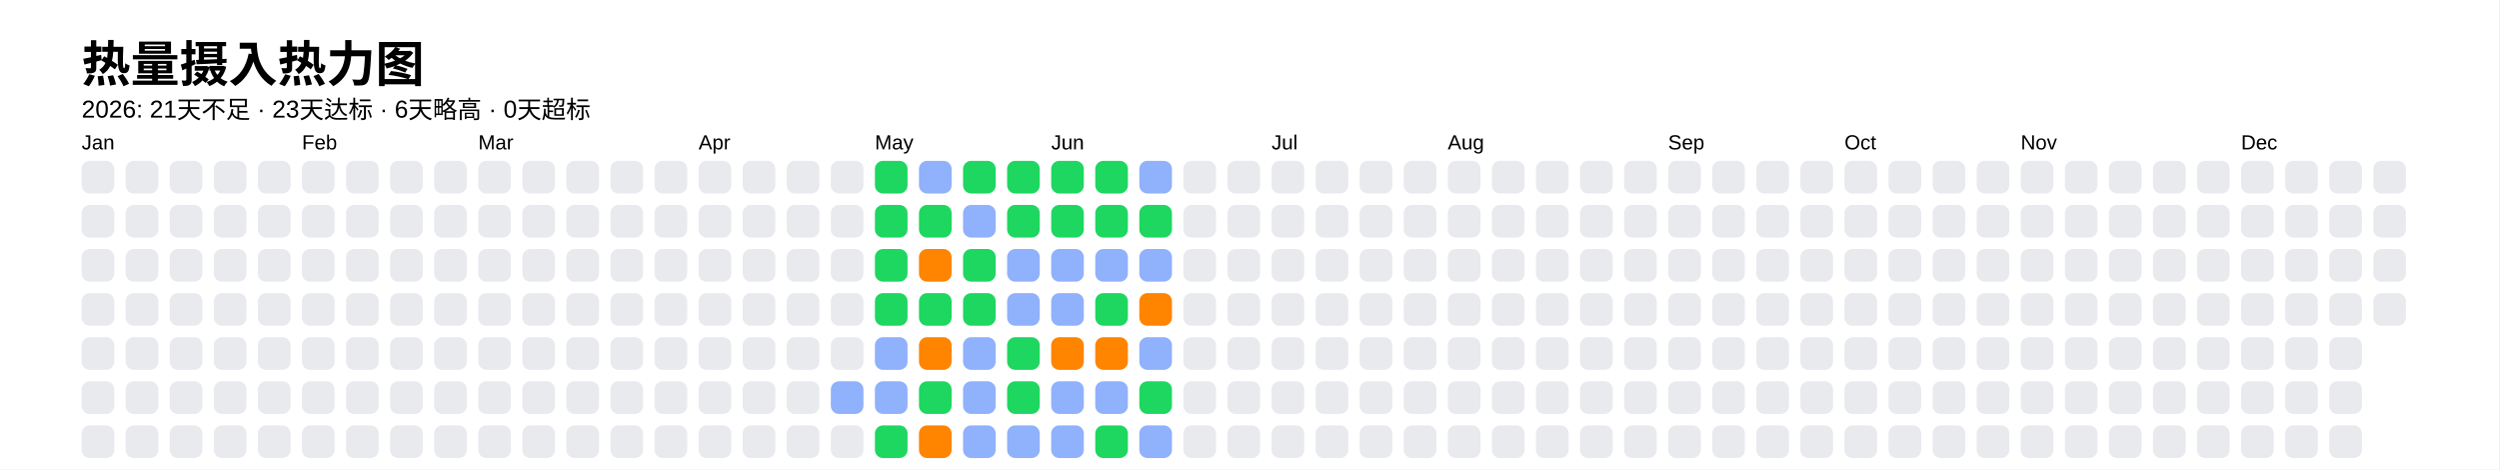
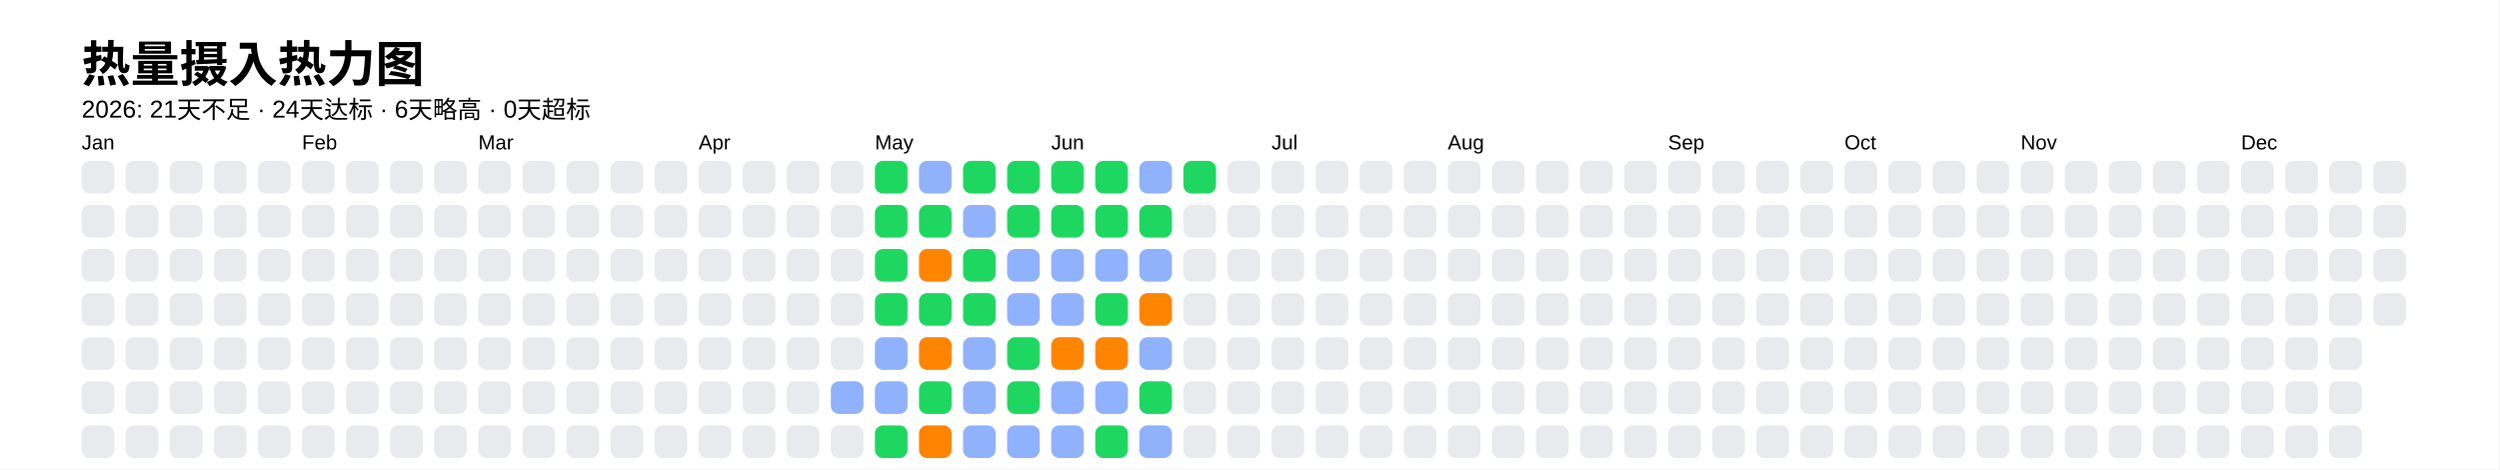
<svg xmlns="http://www.w3.org/2000/svg" style="background-color:white;" baseProfile="full" height="57.5mm" version="1.1" viewBox="0,0,306.2,57.5" width="306.2mm">
  <defs />
  <rect fill="#FFFFFF" height="57.5" width="306.2" x="0" y="0" />
  <text fill="#000000" style="font-size:6px; font-family:Arial; font-weight:bold;" x="10" y="10">热量摄入热力图</text>
-   <text fill="#000000" style="font-size:3px; font-family:Arial;" x="10" y="14.4">2026: 21天不足 · 23天达标 · 6天略高 · 0天超标</text>
+   <text fill="#000000" style="font-size:3px; font-family:Arial;" x="10" y="14.4">2026: 21天不足 · 24天达标 · 6天略高 · 0天超标</text>
  <text fill="#000000" style="font-size:2.5px; font-family:Arial" x="10" y="18.3">Jan</text>
  <rect fill="#E8EAED" height="4" rx="1" ry="1" width="4" x="10" y="19.7" />
  <rect fill="#E8EAED" height="4" rx="1" ry="1" width="4" x="10" y="25.1" />
  <rect fill="#E8EAED" height="4" rx="1" ry="1" width="4" x="10" y="30.5" />
  <rect fill="#E8EAED" height="4" rx="1" ry="1" width="4" x="10" y="35.9" />
  <rect fill="#E8EAED" height="4" rx="1" ry="1" width="4" x="10" y="41.3" />
  <rect fill="#E8EAED" height="4" rx="1" ry="1" width="4" x="10" y="46.7" />
  <rect fill="#E8EAED" height="4" rx="1" ry="1" width="4" x="10" y="52.1" />
  <rect fill="#E8EAED" height="4" rx="1" ry="1" width="4" x="15.4" y="19.7" />
  <rect fill="#E8EAED" height="4" rx="1" ry="1" width="4" x="15.4" y="25.1" />
  <rect fill="#E8EAED" height="4" rx="1" ry="1" width="4" x="15.4" y="30.5" />
  <rect fill="#E8EAED" height="4" rx="1" ry="1" width="4" x="15.4" y="35.9" />
  <rect fill="#E8EAED" height="4" rx="1" ry="1" width="4" x="15.4" y="41.3" />
  <rect fill="#E8EAED" height="4" rx="1" ry="1" width="4" x="15.4" y="46.7" />
  <rect fill="#E8EAED" height="4" rx="1" ry="1" width="4" x="15.4" y="52.1" />
  <rect fill="#E8EAED" height="4" rx="1" ry="1" width="4" x="20.8" y="19.7" />
  <rect fill="#E8EAED" height="4" rx="1" ry="1" width="4" x="20.8" y="25.1" />
  <rect fill="#E8EAED" height="4" rx="1" ry="1" width="4" x="20.8" y="30.5" />
  <rect fill="#E8EAED" height="4" rx="1" ry="1" width="4" x="20.8" y="35.9" />
  <rect fill="#E8EAED" height="4" rx="1" ry="1" width="4" x="20.8" y="41.3" />
  <rect fill="#E8EAED" height="4" rx="1" ry="1" width="4" x="20.8" y="46.7" />
  <rect fill="#E8EAED" height="4" rx="1" ry="1" width="4" x="20.8" y="52.1" />
  <rect fill="#E8EAED" height="4" rx="1" ry="1" width="4" x="26.2" y="19.7" />
  <rect fill="#E8EAED" height="4" rx="1" ry="1" width="4" x="26.2" y="25.1" />
  <rect fill="#E8EAED" height="4" rx="1" ry="1" width="4" x="26.2" y="30.5" />
  <rect fill="#E8EAED" height="4" rx="1" ry="1" width="4" x="26.2" y="35.9" />
  <rect fill="#E8EAED" height="4" rx="1" ry="1" width="4" x="26.2" y="41.3" />
  <rect fill="#E8EAED" height="4" rx="1" ry="1" width="4" x="26.2" y="46.7" />
  <rect fill="#E8EAED" height="4" rx="1" ry="1" width="4" x="26.2" y="52.1" />
  <rect fill="#E8EAED" height="4" rx="1" ry="1" width="4" x="31.6" y="19.7" />
  <rect fill="#E8EAED" height="4" rx="1" ry="1" width="4" x="31.6" y="25.1" />
  <rect fill="#E8EAED" height="4" rx="1" ry="1" width="4" x="31.6" y="30.5" />
  <rect fill="#E8EAED" height="4" rx="1" ry="1" width="4" x="31.6" y="35.9" />
  <rect fill="#E8EAED" height="4" rx="1" ry="1" width="4" x="31.6" y="41.3" />
  <rect fill="#E8EAED" height="4" rx="1" ry="1" width="4" x="31.6" y="46.7" />
  <rect fill="#E8EAED" height="4" rx="1" ry="1" width="4" x="31.6" y="52.1" />
  <text fill="#000000" style="font-size:2.5px; font-family:Arial" x="37.0" y="18.3">Feb</text>
  <rect fill="#E8EAED" height="4" rx="1" ry="1" width="4" x="37.0" y="19.7" />
  <rect fill="#E8EAED" height="4" rx="1" ry="1" width="4" x="37.0" y="25.1" />
  <rect fill="#E8EAED" height="4" rx="1" ry="1" width="4" x="37.0" y="30.5" />
  <rect fill="#E8EAED" height="4" rx="1" ry="1" width="4" x="37.0" y="35.9" />
  <rect fill="#E8EAED" height="4" rx="1" ry="1" width="4" x="37.0" y="41.3" />
  <rect fill="#E8EAED" height="4" rx="1" ry="1" width="4" x="37.0" y="46.7" />
  <rect fill="#E8EAED" height="4" rx="1" ry="1" width="4" x="37.0" y="52.1" />
  <rect fill="#E8EAED" height="4" rx="1" ry="1" width="4" x="42.4" y="19.7" />
  <rect fill="#E8EAED" height="4" rx="1" ry="1" width="4" x="42.4" y="25.1" />
  <rect fill="#E8EAED" height="4" rx="1" ry="1" width="4" x="42.4" y="30.5" />
  <rect fill="#E8EAED" height="4" rx="1" ry="1" width="4" x="42.4" y="35.9" />
  <rect fill="#E8EAED" height="4" rx="1" ry="1" width="4" x="42.4" y="41.3" />
  <rect fill="#E8EAED" height="4" rx="1" ry="1" width="4" x="42.4" y="46.7" />
  <rect fill="#E8EAED" height="4" rx="1" ry="1" width="4" x="42.4" y="52.1" />
  <rect fill="#E8EAED" height="4" rx="1" ry="1" width="4" x="47.8" y="19.7" />
  <rect fill="#E8EAED" height="4" rx="1" ry="1" width="4" x="47.8" y="25.1" />
  <rect fill="#E8EAED" height="4" rx="1" ry="1" width="4" x="47.8" y="30.5" />
  <rect fill="#E8EAED" height="4" rx="1" ry="1" width="4" x="47.8" y="35.9" />
  <rect fill="#E8EAED" height="4" rx="1" ry="1" width="4" x="47.8" y="41.3" />
  <rect fill="#E8EAED" height="4" rx="1" ry="1" width="4" x="47.8" y="46.7" />
  <rect fill="#E8EAED" height="4" rx="1" ry="1" width="4" x="47.8" y="52.1" />
  <rect fill="#E8EAED" height="4" rx="1" ry="1" width="4" x="53.2" y="19.7" />
  <rect fill="#E8EAED" height="4" rx="1" ry="1" width="4" x="53.2" y="25.1" />
  <rect fill="#E8EAED" height="4" rx="1" ry="1" width="4" x="53.2" y="30.5" />
  <rect fill="#E8EAED" height="4" rx="1" ry="1" width="4" x="53.2" y="35.9" />
  <rect fill="#E8EAED" height="4" rx="1" ry="1" width="4" x="53.2" y="41.3" />
  <rect fill="#E8EAED" height="4" rx="1" ry="1" width="4" x="53.2" y="46.7" />
  <rect fill="#E8EAED" height="4" rx="1" ry="1" width="4" x="53.2" y="52.1" />
  <text fill="#000000" style="font-size:2.5px; font-family:Arial" x="58.6" y="18.3">Mar</text>
  <rect fill="#E8EAED" height="4" rx="1" ry="1" width="4" x="58.6" y="19.7" />
  <rect fill="#E8EAED" height="4" rx="1" ry="1" width="4" x="58.6" y="25.1" />
  <rect fill="#E8EAED" height="4" rx="1" ry="1" width="4" x="58.6" y="30.5" />
  <rect fill="#E8EAED" height="4" rx="1" ry="1" width="4" x="58.6" y="35.9" />
  <rect fill="#E8EAED" height="4" rx="1" ry="1" width="4" x="58.6" y="41.3" />
  <rect fill="#E8EAED" height="4" rx="1" ry="1" width="4" x="58.6" y="46.7" />
  <rect fill="#E8EAED" height="4" rx="1" ry="1" width="4" x="58.6" y="52.1" />
  <rect fill="#E8EAED" height="4" rx="1" ry="1" width="4" x="64" y="19.7" />
  <rect fill="#E8EAED" height="4" rx="1" ry="1" width="4" x="64" y="25.1" />
  <rect fill="#E8EAED" height="4" rx="1" ry="1" width="4" x="64" y="30.5" />
  <rect fill="#E8EAED" height="4" rx="1" ry="1" width="4" x="64" y="35.9" />
  <rect fill="#E8EAED" height="4" rx="1" ry="1" width="4" x="64" y="41.3" />
  <rect fill="#E8EAED" height="4" rx="1" ry="1" width="4" x="64" y="46.7" />
  <rect fill="#E8EAED" height="4" rx="1" ry="1" width="4" x="64" y="52.1" />
  <rect fill="#E8EAED" height="4" rx="1" ry="1" width="4" x="69.4" y="19.7" />
  <rect fill="#E8EAED" height="4" rx="1" ry="1" width="4" x="69.4" y="25.1" />
  <rect fill="#E8EAED" height="4" rx="1" ry="1" width="4" x="69.4" y="30.5" />
  <rect fill="#E8EAED" height="4" rx="1" ry="1" width="4" x="69.4" y="35.9" />
  <rect fill="#E8EAED" height="4" rx="1" ry="1" width="4" x="69.4" y="41.3" />
  <rect fill="#E8EAED" height="4" rx="1" ry="1" width="4" x="69.4" y="46.7" />
  <rect fill="#E8EAED" height="4" rx="1" ry="1" width="4" x="69.4" y="52.1" />
  <rect fill="#E8EAED" height="4" rx="1" ry="1" width="4" x="74.8" y="19.7" />
  <rect fill="#E8EAED" height="4" rx="1" ry="1" width="4" x="74.8" y="25.1" />
  <rect fill="#E8EAED" height="4" rx="1" ry="1" width="4" x="74.8" y="30.5" />
  <rect fill="#E8EAED" height="4" rx="1" ry="1" width="4" x="74.8" y="35.9" />
  <rect fill="#E8EAED" height="4" rx="1" ry="1" width="4" x="74.8" y="41.3" />
  <rect fill="#E8EAED" height="4" rx="1" ry="1" width="4" x="74.8" y="46.7" />
  <rect fill="#E8EAED" height="4" rx="1" ry="1" width="4" x="74.8" y="52.1" />
  <rect fill="#E8EAED" height="4" rx="1" ry="1" width="4" x="80.2" y="19.7" />
  <rect fill="#E8EAED" height="4" rx="1" ry="1" width="4" x="80.2" y="25.1" />
  <rect fill="#E8EAED" height="4" rx="1" ry="1" width="4" x="80.2" y="30.5" />
  <rect fill="#E8EAED" height="4" rx="1" ry="1" width="4" x="80.2" y="35.9" />
  <rect fill="#E8EAED" height="4" rx="1" ry="1" width="4" x="80.2" y="41.3" />
  <rect fill="#E8EAED" height="4" rx="1" ry="1" width="4" x="80.2" y="46.7" />
  <rect fill="#E8EAED" height="4" rx="1" ry="1" width="4" x="80.2" y="52.1" />
  <text fill="#000000" style="font-size:2.5px; font-family:Arial" x="85.6" y="18.3">Apr</text>
  <rect fill="#E8EAED" height="4" rx="1" ry="1" width="4" x="85.6" y="19.7" />
  <rect fill="#E8EAED" height="4" rx="1" ry="1" width="4" x="85.6" y="25.1" />
  <rect fill="#E8EAED" height="4" rx="1" ry="1" width="4" x="85.6" y="30.5" />
  <rect fill="#E8EAED" height="4" rx="1" ry="1" width="4" x="85.6" y="35.9" />
  <rect fill="#E8EAED" height="4" rx="1" ry="1" width="4" x="85.6" y="41.3" />
  <rect fill="#E8EAED" height="4" rx="1" ry="1" width="4" x="85.6" y="46.7" />
  <rect fill="#E8EAED" height="4" rx="1" ry="1" width="4" x="85.6" y="52.1" />
  <rect fill="#E8EAED" height="4" rx="1" ry="1" width="4" x="91" y="19.7" />
  <rect fill="#E8EAED" height="4" rx="1" ry="1" width="4" x="91" y="25.1" />
  <rect fill="#E8EAED" height="4" rx="1" ry="1" width="4" x="91" y="30.5" />
  <rect fill="#E8EAED" height="4" rx="1" ry="1" width="4" x="91" y="35.9" />
  <rect fill="#E8EAED" height="4" rx="1" ry="1" width="4" x="91" y="41.3" />
  <rect fill="#E8EAED" height="4" rx="1" ry="1" width="4" x="91" y="46.7" />
  <rect fill="#E8EAED" height="4" rx="1" ry="1" width="4" x="91" y="52.1" />
  <rect fill="#E8EAED" height="4" rx="1" ry="1" width="4" x="96.4" y="19.7" />
  <rect fill="#E8EAED" height="4" rx="1" ry="1" width="4" x="96.4" y="25.1" />
  <rect fill="#E8EAED" height="4" rx="1" ry="1" width="4" x="96.4" y="30.5" />
  <rect fill="#E8EAED" height="4" rx="1" ry="1" width="4" x="96.4" y="35.9" />
  <rect fill="#E8EAED" height="4" rx="1" ry="1" width="4" x="96.4" y="41.3" />
  <rect fill="#E8EAED" height="4" rx="1" ry="1" width="4" x="96.4" y="46.7" />
  <rect fill="#E8EAED" height="4" rx="1" ry="1" width="4" x="96.4" y="52.1" />
  <rect fill="#E8EAED" height="4" rx="1" ry="1" width="4" x="101.8" y="19.7" />
  <rect fill="#E8EAED" height="4" rx="1" ry="1" width="4" x="101.8" y="25.1" />
  <rect fill="#E8EAED" height="4" rx="1" ry="1" width="4" x="101.8" y="30.5" />
  <rect fill="#E8EAED" height="4" rx="1" ry="1" width="4" x="101.8" y="35.9" />
  <rect fill="#E8EAED" height="4" rx="1" ry="1" width="4" x="101.8" y="41.3" />
  <rect fill="#90b1fb" height="4" rx="1" ry="1" width="4" x="101.8" y="46.7" />
  <rect fill="#E8EAED" height="4" rx="1" ry="1" width="4" x="101.8" y="52.1" />
  <text fill="#000000" style="font-size:2.5px; font-family:Arial" x="107.2" y="18.3">May</text>
  <rect fill="#1ed760" height="4" rx="1" ry="1" width="4" x="107.2" y="19.7" />
  <rect fill="#1ed760" height="4" rx="1" ry="1" width="4" x="107.2" y="25.1" />
  <rect fill="#1ed760" height="4" rx="1" ry="1" width="4" x="107.2" y="30.5" />
  <rect fill="#1ed760" height="4" rx="1" ry="1" width="4" x="107.2" y="35.9" />
  <rect fill="#90b1fb" height="4" rx="1" ry="1" width="4" x="107.2" y="41.3" />
  <rect fill="#90b1fb" height="4" rx="1" ry="1" width="4" x="107.2" y="46.7" />
  <rect fill="#1ed760" height="4" rx="1" ry="1" width="4" x="107.2" y="52.1" />
  <rect fill="#90b1fb" height="4" rx="1" ry="1" width="4" x="112.6" y="19.7" />
  <rect fill="#1ed760" height="4" rx="1" ry="1" width="4" x="112.6" y="25.1" />
  <rect fill="#ff8400" height="4" rx="1" ry="1" width="4" x="112.6" y="30.5" />
  <rect fill="#1ed760" height="4" rx="1" ry="1" width="4" x="112.6" y="35.9" />
  <rect fill="#ff8400" height="4" rx="1" ry="1" width="4" x="112.6" y="41.3" />
  <rect fill="#1ed760" height="4" rx="1" ry="1" width="4" x="112.6" y="46.7" />
  <rect fill="#ff8400" height="4" rx="1" ry="1" width="4" x="112.6" y="52.1" />
  <rect fill="#1ed760" height="4" rx="1" ry="1" width="4" x="118" y="19.7" />
  <rect fill="#90b1fb" height="4" rx="1" ry="1" width="4" x="118" y="25.1" />
  <rect fill="#1ed760" height="4" rx="1" ry="1" width="4" x="118" y="30.5" />
  <rect fill="#1ed760" height="4" rx="1" ry="1" width="4" x="118" y="35.9" />
  <rect fill="#90b1fb" height="4" rx="1" ry="1" width="4" x="118" y="41.3" />
  <rect fill="#90b1fb" height="4" rx="1" ry="1" width="4" x="118" y="46.7" />
  <rect fill="#90b1fb" height="4" rx="1" ry="1" width="4" x="118" y="52.1" />
  <rect fill="#1ed760" height="4" rx="1" ry="1" width="4" x="123.4" y="19.7" />
  <rect fill="#1ed760" height="4" rx="1" ry="1" width="4" x="123.4" y="25.1" />
  <rect fill="#90b1fb" height="4" rx="1" ry="1" width="4" x="123.4" y="30.5" />
  <rect fill="#90b1fb" height="4" rx="1" ry="1" width="4" x="123.4" y="35.9" />
  <rect fill="#1ed760" height="4" rx="1" ry="1" width="4" x="123.4" y="41.3" />
  <rect fill="#1ed760" height="4" rx="1" ry="1" width="4" x="123.4" y="46.7" />
  <rect fill="#90b1fb" height="4" rx="1" ry="1" width="4" x="123.4" y="52.1" />
  <text fill="#000000" style="font-size:2.5px; font-family:Arial" x="128.8" y="18.3">Jun</text>
  <rect fill="#1ed760" height="4" rx="1" ry="1" width="4" x="128.8" y="19.7" />
  <rect fill="#1ed760" height="4" rx="1" ry="1" width="4" x="128.8" y="25.1" />
  <rect fill="#90b1fb" height="4" rx="1" ry="1" width="4" x="128.8" y="30.5" />
  <rect fill="#90b1fb" height="4" rx="1" ry="1" width="4" x="128.8" y="35.9" />
  <rect fill="#ff8400" height="4" rx="1" ry="1" width="4" x="128.8" y="41.3" />
  <rect fill="#90b1fb" height="4" rx="1" ry="1" width="4" x="128.8" y="46.7" />
  <rect fill="#90b1fb" height="4" rx="1" ry="1" width="4" x="128.8" y="52.1" />
  <rect fill="#1ed760" height="4" rx="1" ry="1" width="4" x="134.2" y="19.7" />
  <rect fill="#1ed760" height="4" rx="1" ry="1" width="4" x="134.2" y="25.1" />
  <rect fill="#90b1fb" height="4" rx="1" ry="1" width="4" x="134.2" y="30.5" />
  <rect fill="#1ed760" height="4" rx="1" ry="1" width="4" x="134.2" y="35.9" />
  <rect fill="#ff8400" height="4" rx="1" ry="1" width="4" x="134.2" y="41.3" />
  <rect fill="#90b1fb" height="4" rx="1" ry="1" width="4" x="134.2" y="46.7" />
  <rect fill="#1ed760" height="4" rx="1" ry="1" width="4" x="134.2" y="52.1" />
  <rect fill="#90b1fb" height="4" rx="1" ry="1" width="4" x="139.6" y="19.7" />
  <rect fill="#1ed760" height="4" rx="1" ry="1" width="4" x="139.6" y="25.1" />
  <rect fill="#90b1fb" height="4" rx="1" ry="1" width="4" x="139.6" y="30.5" />
  <rect fill="#ff8400" height="4" rx="1" ry="1" width="4" x="139.6" y="35.9" />
  <rect fill="#90b1fb" height="4" rx="1" ry="1" width="4" x="139.6" y="41.3" />
  <rect fill="#1ed760" height="4" rx="1" ry="1" width="4" x="139.6" y="46.7" />
  <rect fill="#90b1fb" height="4" rx="1" ry="1" width="4" x="139.6" y="52.1" />
-   <rect fill="#E8EAED" height="4" rx="1" ry="1" width="4" x="145" y="19.7" />
+   <rect fill="#1ed760" height="4" rx="1" ry="1" width="4" x="145" y="19.7" />
  <rect fill="#E8EAED" height="4" rx="1" ry="1" width="4" x="145" y="25.1" />
  <rect fill="#E8EAED" height="4" rx="1" ry="1" width="4" x="145" y="30.5" />
  <rect fill="#E8EAED" height="4" rx="1" ry="1" width="4" x="145" y="35.9" />
  <rect fill="#E8EAED" height="4" rx="1" ry="1" width="4" x="145" y="41.3" />
  <rect fill="#E8EAED" height="4" rx="1" ry="1" width="4" x="145" y="46.7" />
  <rect fill="#E8EAED" height="4" rx="1" ry="1" width="4" x="145" y="52.1" />
  <rect fill="#E8EAED" height="4" rx="1" ry="1" width="4" x="150.4" y="19.7" />
  <rect fill="#E8EAED" height="4" rx="1" ry="1" width="4" x="150.4" y="25.1" />
  <rect fill="#E8EAED" height="4" rx="1" ry="1" width="4" x="150.4" y="30.5" />
  <rect fill="#E8EAED" height="4" rx="1" ry="1" width="4" x="150.4" y="35.9" />
  <rect fill="#E8EAED" height="4" rx="1" ry="1" width="4" x="150.4" y="41.3" />
  <rect fill="#E8EAED" height="4" rx="1" ry="1" width="4" x="150.4" y="46.7" />
  <rect fill="#E8EAED" height="4" rx="1" ry="1" width="4" x="150.4" y="52.1" />
  <text fill="#000000" style="font-size:2.5px; font-family:Arial" x="155.8" y="18.3">Jul</text>
  <rect fill="#E8EAED" height="4" rx="1" ry="1" width="4" x="155.8" y="19.7" />
  <rect fill="#E8EAED" height="4" rx="1" ry="1" width="4" x="155.8" y="25.1" />
  <rect fill="#E8EAED" height="4" rx="1" ry="1" width="4" x="155.8" y="30.5" />
  <rect fill="#E8EAED" height="4" rx="1" ry="1" width="4" x="155.8" y="35.9" />
  <rect fill="#E8EAED" height="4" rx="1" ry="1" width="4" x="155.8" y="41.3" />
  <rect fill="#E8EAED" height="4" rx="1" ry="1" width="4" x="155.8" y="46.7" />
  <rect fill="#E8EAED" height="4" rx="1" ry="1" width="4" x="155.8" y="52.1" />
  <rect fill="#E8EAED" height="4" rx="1" ry="1" width="4" x="161.2" y="19.7" />
  <rect fill="#E8EAED" height="4" rx="1" ry="1" width="4" x="161.2" y="25.1" />
  <rect fill="#E8EAED" height="4" rx="1" ry="1" width="4" x="161.2" y="30.5" />
  <rect fill="#E8EAED" height="4" rx="1" ry="1" width="4" x="161.2" y="35.9" />
  <rect fill="#E8EAED" height="4" rx="1" ry="1" width="4" x="161.2" y="41.3" />
  <rect fill="#E8EAED" height="4" rx="1" ry="1" width="4" x="161.2" y="46.7" />
  <rect fill="#E8EAED" height="4" rx="1" ry="1" width="4" x="161.2" y="52.1" />
  <rect fill="#E8EAED" height="4" rx="1" ry="1" width="4" x="166.6" y="19.7" />
  <rect fill="#E8EAED" height="4" rx="1" ry="1" width="4" x="166.6" y="25.1" />
  <rect fill="#E8EAED" height="4" rx="1" ry="1" width="4" x="166.6" y="30.5" />
  <rect fill="#E8EAED" height="4" rx="1" ry="1" width="4" x="166.6" y="35.9" />
  <rect fill="#E8EAED" height="4" rx="1" ry="1" width="4" x="166.6" y="41.3" />
  <rect fill="#E8EAED" height="4" rx="1" ry="1" width="4" x="166.6" y="46.7" />
  <rect fill="#E8EAED" height="4" rx="1" ry="1" width="4" x="166.6" y="52.1" />
  <rect fill="#E8EAED" height="4" rx="1" ry="1" width="4" x="172" y="19.7" />
  <rect fill="#E8EAED" height="4" rx="1" ry="1" width="4" x="172" y="25.1" />
  <rect fill="#E8EAED" height="4" rx="1" ry="1" width="4" x="172" y="30.5" />
  <rect fill="#E8EAED" height="4" rx="1" ry="1" width="4" x="172" y="35.9" />
  <rect fill="#E8EAED" height="4" rx="1" ry="1" width="4" x="172" y="41.3" />
  <rect fill="#E8EAED" height="4" rx="1" ry="1" width="4" x="172" y="46.7" />
  <rect fill="#E8EAED" height="4" rx="1" ry="1" width="4" x="172" y="52.1" />
  <text fill="#000000" style="font-size:2.5px; font-family:Arial" x="177.4" y="18.3">Aug</text>
  <rect fill="#E8EAED" height="4" rx="1" ry="1" width="4" x="177.4" y="19.7" />
  <rect fill="#E8EAED" height="4" rx="1" ry="1" width="4" x="177.4" y="25.1" />
  <rect fill="#E8EAED" height="4" rx="1" ry="1" width="4" x="177.4" y="30.5" />
  <rect fill="#E8EAED" height="4" rx="1" ry="1" width="4" x="177.4" y="35.9" />
  <rect fill="#E8EAED" height="4" rx="1" ry="1" width="4" x="177.4" y="41.3" />
  <rect fill="#E8EAED" height="4" rx="1" ry="1" width="4" x="177.4" y="46.7" />
  <rect fill="#E8EAED" height="4" rx="1" ry="1" width="4" x="177.4" y="52.1" />
  <rect fill="#E8EAED" height="4" rx="1" ry="1" width="4" x="182.8" y="19.7" />
  <rect fill="#E8EAED" height="4" rx="1" ry="1" width="4" x="182.8" y="25.1" />
  <rect fill="#E8EAED" height="4" rx="1" ry="1" width="4" x="182.8" y="30.5" />
  <rect fill="#E8EAED" height="4" rx="1" ry="1" width="4" x="182.8" y="35.9" />
  <rect fill="#E8EAED" height="4" rx="1" ry="1" width="4" x="182.8" y="41.3" />
  <rect fill="#E8EAED" height="4" rx="1" ry="1" width="4" x="182.8" y="46.7" />
  <rect fill="#E8EAED" height="4" rx="1" ry="1" width="4" x="182.8" y="52.1" />
  <rect fill="#E8EAED" height="4" rx="1" ry="1" width="4" x="188.2" y="19.7" />
  <rect fill="#E8EAED" height="4" rx="1" ry="1" width="4" x="188.2" y="25.1" />
  <rect fill="#E8EAED" height="4" rx="1" ry="1" width="4" x="188.2" y="30.5" />
  <rect fill="#E8EAED" height="4" rx="1" ry="1" width="4" x="188.2" y="35.9" />
  <rect fill="#E8EAED" height="4" rx="1" ry="1" width="4" x="188.2" y="41.3" />
  <rect fill="#E8EAED" height="4" rx="1" ry="1" width="4" x="188.2" y="46.7" />
  <rect fill="#E8EAED" height="4" rx="1" ry="1" width="4" x="188.2" y="52.1" />
  <rect fill="#E8EAED" height="4" rx="1" ry="1" width="4" x="193.6" y="19.7" />
  <rect fill="#E8EAED" height="4" rx="1" ry="1" width="4" x="193.6" y="25.1" />
  <rect fill="#E8EAED" height="4" rx="1" ry="1" width="4" x="193.6" y="30.5" />
  <rect fill="#E8EAED" height="4" rx="1" ry="1" width="4" x="193.6" y="35.9" />
  <rect fill="#E8EAED" height="4" rx="1" ry="1" width="4" x="193.6" y="41.3" />
  <rect fill="#E8EAED" height="4" rx="1" ry="1" width="4" x="193.6" y="46.7" />
  <rect fill="#E8EAED" height="4" rx="1" ry="1" width="4" x="193.6" y="52.1" />
  <rect fill="#E8EAED" height="4" rx="1" ry="1" width="4" x="199" y="19.7" />
  <rect fill="#E8EAED" height="4" rx="1" ry="1" width="4" x="199" y="25.1" />
  <rect fill="#E8EAED" height="4" rx="1" ry="1" width="4" x="199" y="30.5" />
  <rect fill="#E8EAED" height="4" rx="1" ry="1" width="4" x="199" y="35.9" />
  <rect fill="#E8EAED" height="4" rx="1" ry="1" width="4" x="199" y="41.3" />
  <rect fill="#E8EAED" height="4" rx="1" ry="1" width="4" x="199" y="46.7" />
  <rect fill="#E8EAED" height="4" rx="1" ry="1" width="4" x="199" y="52.1" />
  <text fill="#000000" style="font-size:2.5px; font-family:Arial" x="204.4" y="18.3">Sep</text>
  <rect fill="#E8EAED" height="4" rx="1" ry="1" width="4" x="204.4" y="19.7" />
  <rect fill="#E8EAED" height="4" rx="1" ry="1" width="4" x="204.4" y="25.1" />
  <rect fill="#E8EAED" height="4" rx="1" ry="1" width="4" x="204.4" y="30.5" />
  <rect fill="#E8EAED" height="4" rx="1" ry="1" width="4" x="204.4" y="35.9" />
  <rect fill="#E8EAED" height="4" rx="1" ry="1" width="4" x="204.4" y="41.3" />
  <rect fill="#E8EAED" height="4" rx="1" ry="1" width="4" x="204.4" y="46.7" />
  <rect fill="#E8EAED" height="4" rx="1" ry="1" width="4" x="204.4" y="52.1" />
  <rect fill="#E8EAED" height="4" rx="1" ry="1" width="4" x="209.8" y="19.7" />
  <rect fill="#E8EAED" height="4" rx="1" ry="1" width="4" x="209.8" y="25.1" />
  <rect fill="#E8EAED" height="4" rx="1" ry="1" width="4" x="209.8" y="30.5" />
  <rect fill="#E8EAED" height="4" rx="1" ry="1" width="4" x="209.8" y="35.9" />
  <rect fill="#E8EAED" height="4" rx="1" ry="1" width="4" x="209.8" y="41.3" />
  <rect fill="#E8EAED" height="4" rx="1" ry="1" width="4" x="209.8" y="46.7" />
  <rect fill="#E8EAED" height="4" rx="1" ry="1" width="4" x="209.8" y="52.1" />
  <rect fill="#E8EAED" height="4" rx="1" ry="1" width="4" x="215.2" y="19.7" />
  <rect fill="#E8EAED" height="4" rx="1" ry="1" width="4" x="215.2" y="25.1" />
  <rect fill="#E8EAED" height="4" rx="1" ry="1" width="4" x="215.2" y="30.5" />
  <rect fill="#E8EAED" height="4" rx="1" ry="1" width="4" x="215.2" y="35.9" />
  <rect fill="#E8EAED" height="4" rx="1" ry="1" width="4" x="215.2" y="41.3" />
  <rect fill="#E8EAED" height="4" rx="1" ry="1" width="4" x="215.2" y="46.7" />
  <rect fill="#E8EAED" height="4" rx="1" ry="1" width="4" x="215.2" y="52.1" />
  <rect fill="#E8EAED" height="4" rx="1" ry="1" width="4" x="220.6" y="19.7" />
  <rect fill="#E8EAED" height="4" rx="1" ry="1" width="4" x="220.6" y="25.1" />
  <rect fill="#E8EAED" height="4" rx="1" ry="1" width="4" x="220.6" y="30.5" />
  <rect fill="#E8EAED" height="4" rx="1" ry="1" width="4" x="220.6" y="35.9" />
  <rect fill="#E8EAED" height="4" rx="1" ry="1" width="4" x="220.6" y="41.3" />
  <rect fill="#E8EAED" height="4" rx="1" ry="1" width="4" x="220.6" y="46.7" />
  <rect fill="#E8EAED" height="4" rx="1" ry="1" width="4" x="220.6" y="52.1" />
  <text fill="#000000" style="font-size:2.5px; font-family:Arial" x="226" y="18.3">Oct</text>
  <rect fill="#E8EAED" height="4" rx="1" ry="1" width="4" x="226" y="19.7" />
  <rect fill="#E8EAED" height="4" rx="1" ry="1" width="4" x="226" y="25.1" />
  <rect fill="#E8EAED" height="4" rx="1" ry="1" width="4" x="226" y="30.5" />
  <rect fill="#E8EAED" height="4" rx="1" ry="1" width="4" x="226" y="35.9" />
  <rect fill="#E8EAED" height="4" rx="1" ry="1" width="4" x="226" y="41.3" />
  <rect fill="#E8EAED" height="4" rx="1" ry="1" width="4" x="226" y="46.7" />
  <rect fill="#E8EAED" height="4" rx="1" ry="1" width="4" x="226" y="52.1" />
  <rect fill="#E8EAED" height="4" rx="1" ry="1" width="4" x="231.4" y="19.7" />
  <rect fill="#E8EAED" height="4" rx="1" ry="1" width="4" x="231.4" y="25.1" />
  <rect fill="#E8EAED" height="4" rx="1" ry="1" width="4" x="231.4" y="30.5" />
  <rect fill="#E8EAED" height="4" rx="1" ry="1" width="4" x="231.4" y="35.9" />
  <rect fill="#E8EAED" height="4" rx="1" ry="1" width="4" x="231.4" y="41.3" />
  <rect fill="#E8EAED" height="4" rx="1" ry="1" width="4" x="231.4" y="46.7" />
  <rect fill="#E8EAED" height="4" rx="1" ry="1" width="4" x="231.4" y="52.1" />
  <rect fill="#E8EAED" height="4" rx="1" ry="1" width="4" x="236.8" y="19.7" />
  <rect fill="#E8EAED" height="4" rx="1" ry="1" width="4" x="236.8" y="25.1" />
  <rect fill="#E8EAED" height="4" rx="1" ry="1" width="4" x="236.8" y="30.5" />
  <rect fill="#E8EAED" height="4" rx="1" ry="1" width="4" x="236.8" y="35.9" />
  <rect fill="#E8EAED" height="4" rx="1" ry="1" width="4" x="236.8" y="41.3" />
  <rect fill="#E8EAED" height="4" rx="1" ry="1" width="4" x="236.8" y="46.7" />
  <rect fill="#E8EAED" height="4" rx="1" ry="1" width="4" x="236.8" y="52.1" />
  <rect fill="#E8EAED" height="4" rx="1" ry="1" width="4" x="242.2" y="19.7" />
  <rect fill="#E8EAED" height="4" rx="1" ry="1" width="4" x="242.2" y="25.1" />
  <rect fill="#E8EAED" height="4" rx="1" ry="1" width="4" x="242.2" y="30.5" />
  <rect fill="#E8EAED" height="4" rx="1" ry="1" width="4" x="242.2" y="35.9" />
  <rect fill="#E8EAED" height="4" rx="1" ry="1" width="4" x="242.2" y="41.3" />
  <rect fill="#E8EAED" height="4" rx="1" ry="1" width="4" x="242.2" y="46.7" />
  <rect fill="#E8EAED" height="4" rx="1" ry="1" width="4" x="242.2" y="52.1" />
  <text fill="#000000" style="font-size:2.5px; font-family:Arial" x="247.6" y="18.3">Nov</text>
  <rect fill="#E8EAED" height="4" rx="1" ry="1" width="4" x="247.6" y="19.7" />
  <rect fill="#E8EAED" height="4" rx="1" ry="1" width="4" x="247.6" y="25.1" />
  <rect fill="#E8EAED" height="4" rx="1" ry="1" width="4" x="247.6" y="30.5" />
  <rect fill="#E8EAED" height="4" rx="1" ry="1" width="4" x="247.6" y="35.9" />
  <rect fill="#E8EAED" height="4" rx="1" ry="1" width="4" x="247.6" y="41.3" />
  <rect fill="#E8EAED" height="4" rx="1" ry="1" width="4" x="247.6" y="46.7" />
  <rect fill="#E8EAED" height="4" rx="1" ry="1" width="4" x="247.6" y="52.1" />
  <rect fill="#E8EAED" height="4" rx="1" ry="1" width="4" x="253" y="19.7" />
  <rect fill="#E8EAED" height="4" rx="1" ry="1" width="4" x="253" y="25.1" />
  <rect fill="#E8EAED" height="4" rx="1" ry="1" width="4" x="253" y="30.5" />
  <rect fill="#E8EAED" height="4" rx="1" ry="1" width="4" x="253" y="35.9" />
  <rect fill="#E8EAED" height="4" rx="1" ry="1" width="4" x="253" y="41.3" />
  <rect fill="#E8EAED" height="4" rx="1" ry="1" width="4" x="253" y="46.7" />
  <rect fill="#E8EAED" height="4" rx="1" ry="1" width="4" x="253" y="52.1" />
  <rect fill="#E8EAED" height="4" rx="1" ry="1" width="4" x="258.4" y="19.7" />
  <rect fill="#E8EAED" height="4" rx="1" ry="1" width="4" x="258.4" y="25.1" />
  <rect fill="#E8EAED" height="4" rx="1" ry="1" width="4" x="258.4" y="30.5" />
  <rect fill="#E8EAED" height="4" rx="1" ry="1" width="4" x="258.4" y="35.9" />
  <rect fill="#E8EAED" height="4" rx="1" ry="1" width="4" x="258.4" y="41.3" />
  <rect fill="#E8EAED" height="4" rx="1" ry="1" width="4" x="258.4" y="46.7" />
  <rect fill="#E8EAED" height="4" rx="1" ry="1" width="4" x="258.4" y="52.1" />
  <rect fill="#E8EAED" height="4" rx="1" ry="1" width="4" x="263.8" y="19.7" />
  <rect fill="#E8EAED" height="4" rx="1" ry="1" width="4" x="263.8" y="25.1" />
  <rect fill="#E8EAED" height="4" rx="1" ry="1" width="4" x="263.8" y="30.5" />
  <rect fill="#E8EAED" height="4" rx="1" ry="1" width="4" x="263.8" y="35.9" />
  <rect fill="#E8EAED" height="4" rx="1" ry="1" width="4" x="263.8" y="41.3" />
  <rect fill="#E8EAED" height="4" rx="1" ry="1" width="4" x="263.8" y="46.7" />
  <rect fill="#E8EAED" height="4" rx="1" ry="1" width="4" x="263.8" y="52.1" />
  <rect fill="#E8EAED" height="4" rx="1" ry="1" width="4" x="269.2" y="19.7" />
  <rect fill="#E8EAED" height="4" rx="1" ry="1" width="4" x="269.2" y="25.1" />
  <rect fill="#E8EAED" height="4" rx="1" ry="1" width="4" x="269.2" y="30.5" />
  <rect fill="#E8EAED" height="4" rx="1" ry="1" width="4" x="269.2" y="35.9" />
  <rect fill="#E8EAED" height="4" rx="1" ry="1" width="4" x="269.2" y="41.3" />
  <rect fill="#E8EAED" height="4" rx="1" ry="1" width="4" x="269.2" y="46.7" />
  <rect fill="#E8EAED" height="4" rx="1" ry="1" width="4" x="269.2" y="52.1" />
  <text fill="#000000" style="font-size:2.5px; font-family:Arial" x="274.6" y="18.3">Dec</text>
  <rect fill="#E8EAED" height="4" rx="1" ry="1" width="4" x="274.6" y="19.7" />
  <rect fill="#E8EAED" height="4" rx="1" ry="1" width="4" x="274.6" y="25.1" />
  <rect fill="#E8EAED" height="4" rx="1" ry="1" width="4" x="274.6" y="30.5" />
  <rect fill="#E8EAED" height="4" rx="1" ry="1" width="4" x="274.6" y="35.9" />
  <rect fill="#E8EAED" height="4" rx="1" ry="1" width="4" x="274.6" y="41.3" />
  <rect fill="#E8EAED" height="4" rx="1" ry="1" width="4" x="274.6" y="46.7" />
  <rect fill="#E8EAED" height="4" rx="1" ry="1" width="4" x="274.6" y="52.1" />
  <rect fill="#E8EAED" height="4" rx="1" ry="1" width="4" x="280" y="19.7" />
  <rect fill="#E8EAED" height="4" rx="1" ry="1" width="4" x="280" y="25.1" />
  <rect fill="#E8EAED" height="4" rx="1" ry="1" width="4" x="280" y="30.5" />
  <rect fill="#E8EAED" height="4" rx="1" ry="1" width="4" x="280" y="35.9" />
  <rect fill="#E8EAED" height="4" rx="1" ry="1" width="4" x="280" y="41.3" />
  <rect fill="#E8EAED" height="4" rx="1" ry="1" width="4" x="280" y="46.7" />
  <rect fill="#E8EAED" height="4" rx="1" ry="1" width="4" x="280" y="52.1" />
  <rect fill="#E8EAED" height="4" rx="1" ry="1" width="4" x="285.4" y="19.7" />
  <rect fill="#E8EAED" height="4" rx="1" ry="1" width="4" x="285.4" y="25.1" />
  <rect fill="#E8EAED" height="4" rx="1" ry="1" width="4" x="285.4" y="30.5" />
  <rect fill="#E8EAED" height="4" rx="1" ry="1" width="4" x="285.4" y="35.9" />
  <rect fill="#E8EAED" height="4" rx="1" ry="1" width="4" x="285.4" y="41.3" />
  <rect fill="#E8EAED" height="4" rx="1" ry="1" width="4" x="285.4" y="46.7" />
  <rect fill="#E8EAED" height="4" rx="1" ry="1" width="4" x="285.4" y="52.1" />
  <rect fill="#E8EAED" height="4" rx="1" ry="1" width="4" x="290.8" y="19.7" />
  <rect fill="#E8EAED" height="4" rx="1" ry="1" width="4" x="290.8" y="25.1" />
  <rect fill="#E8EAED" height="4" rx="1" ry="1" width="4" x="290.8" y="30.5" />
  <rect fill="#E8EAED" height="4" rx="1" ry="1" width="4" x="290.8" y="35.9" />
</svg>
